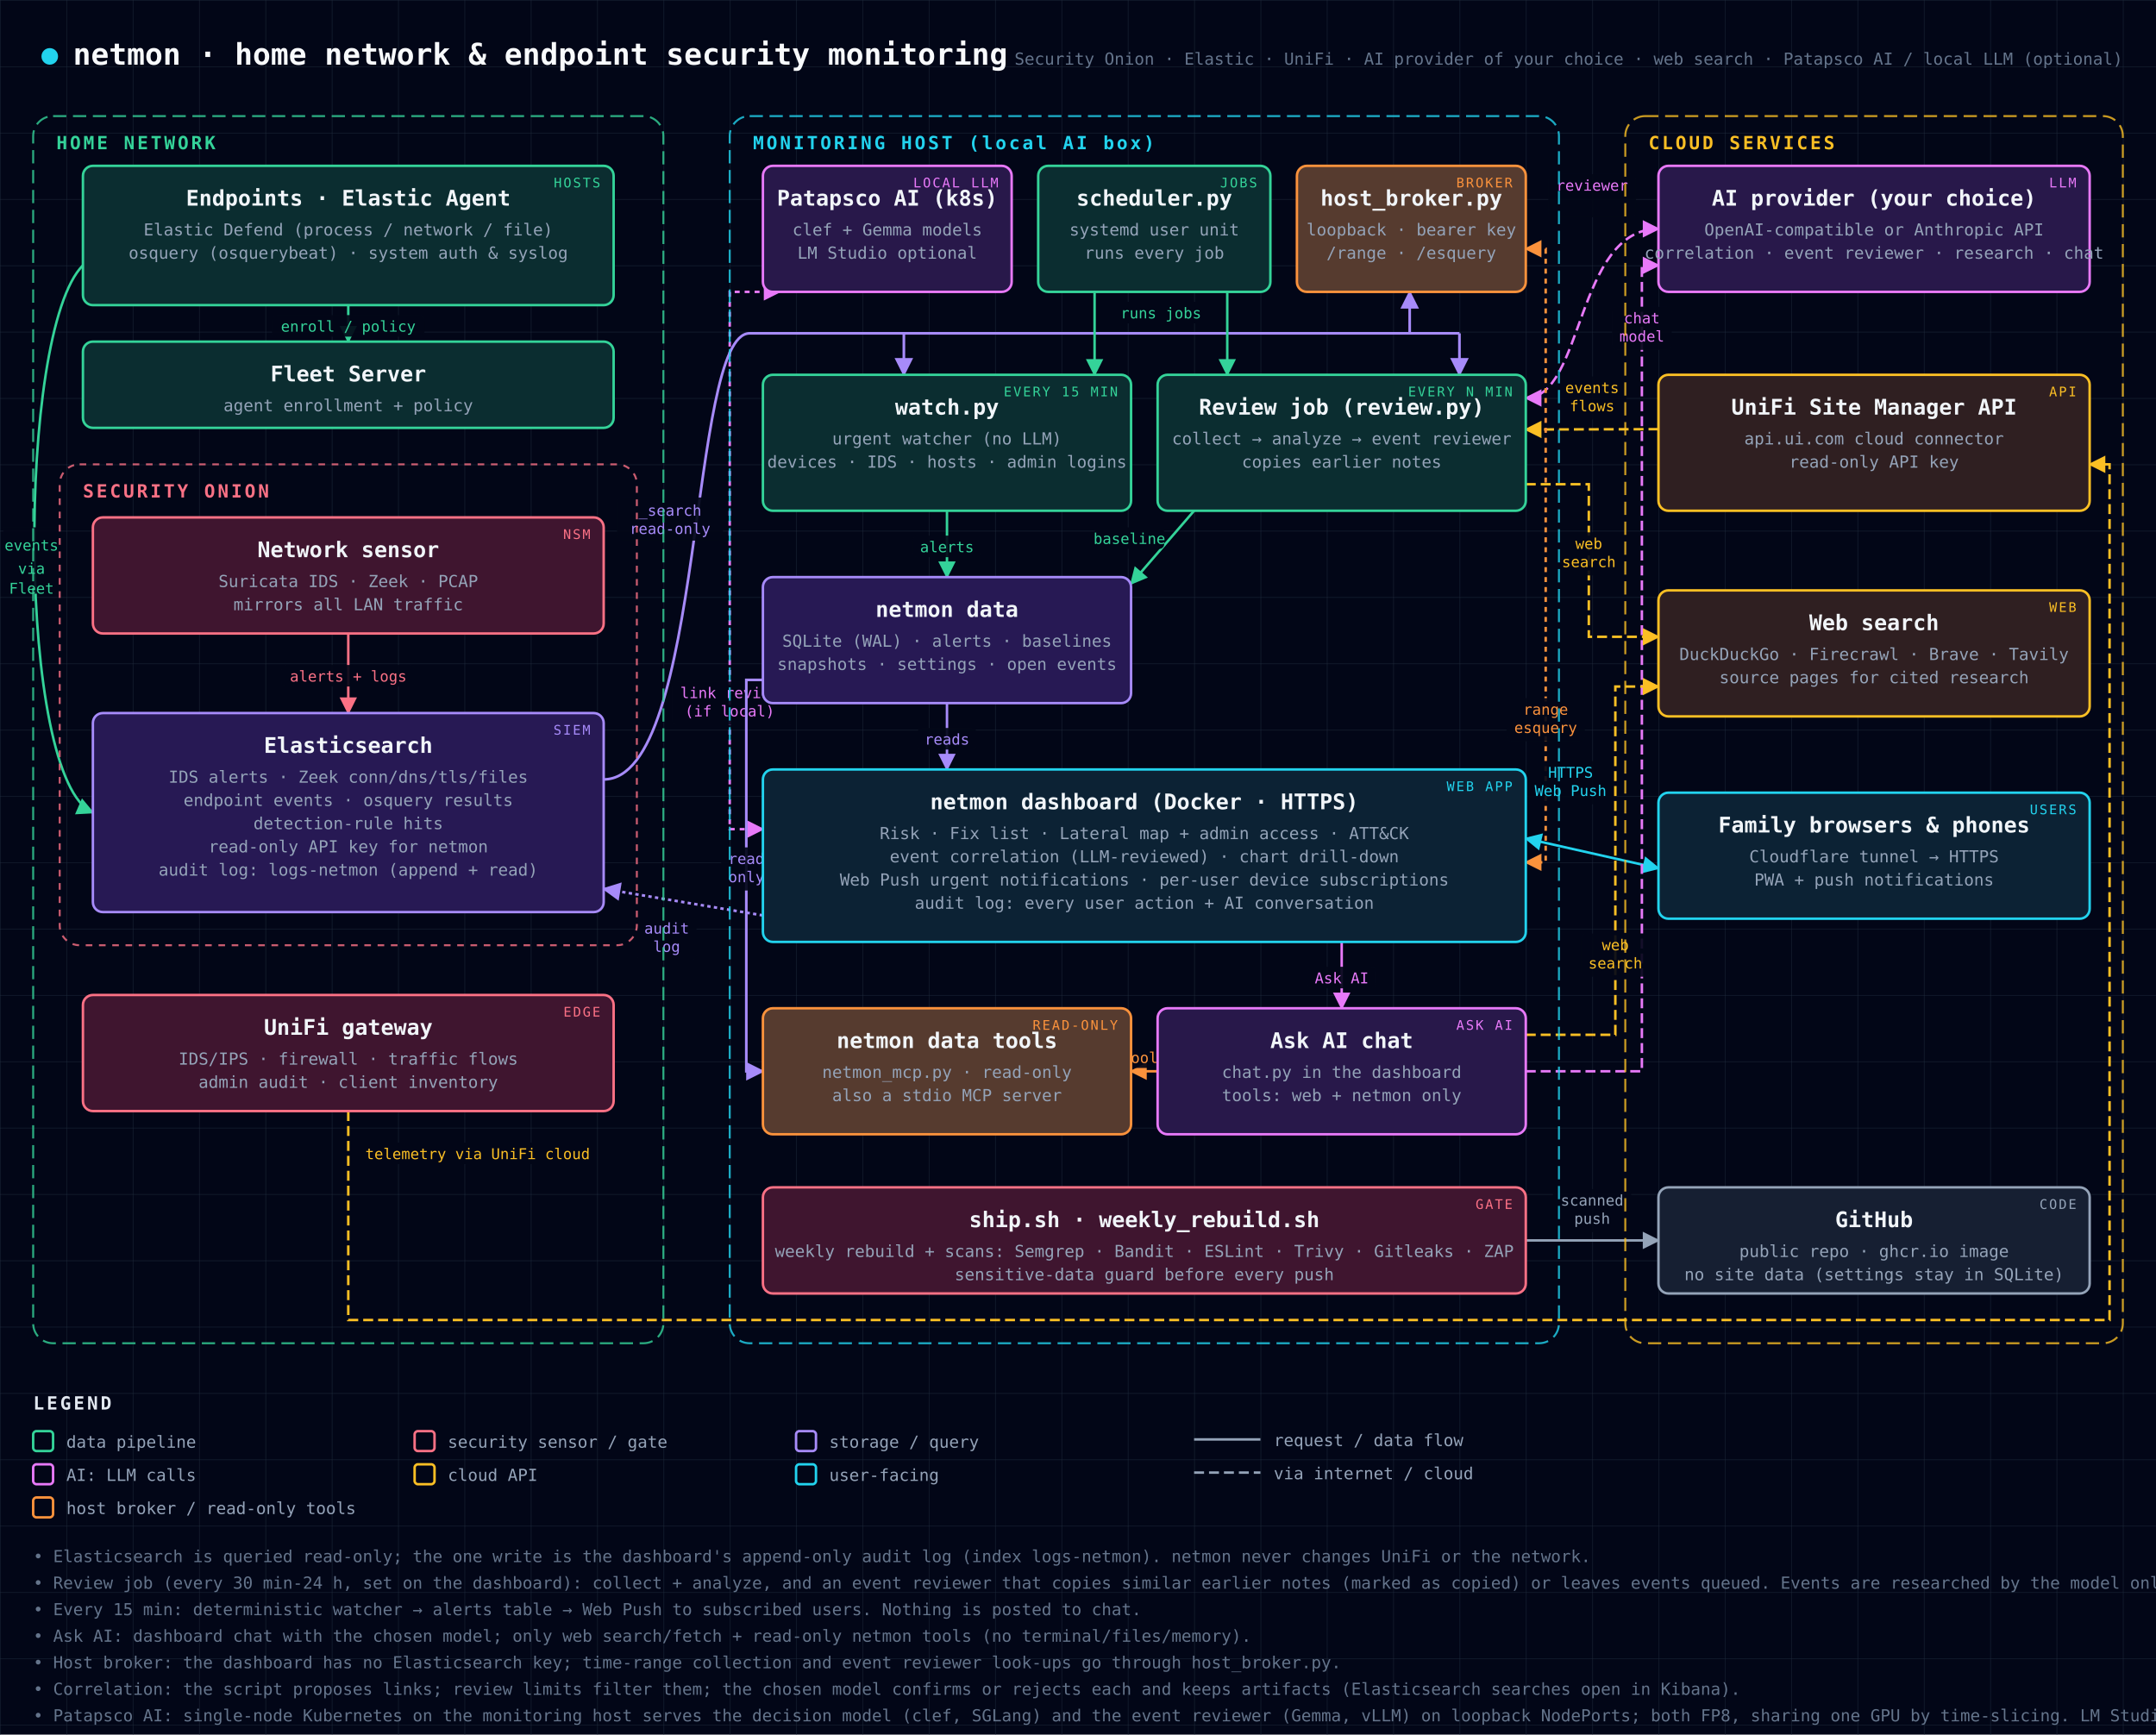
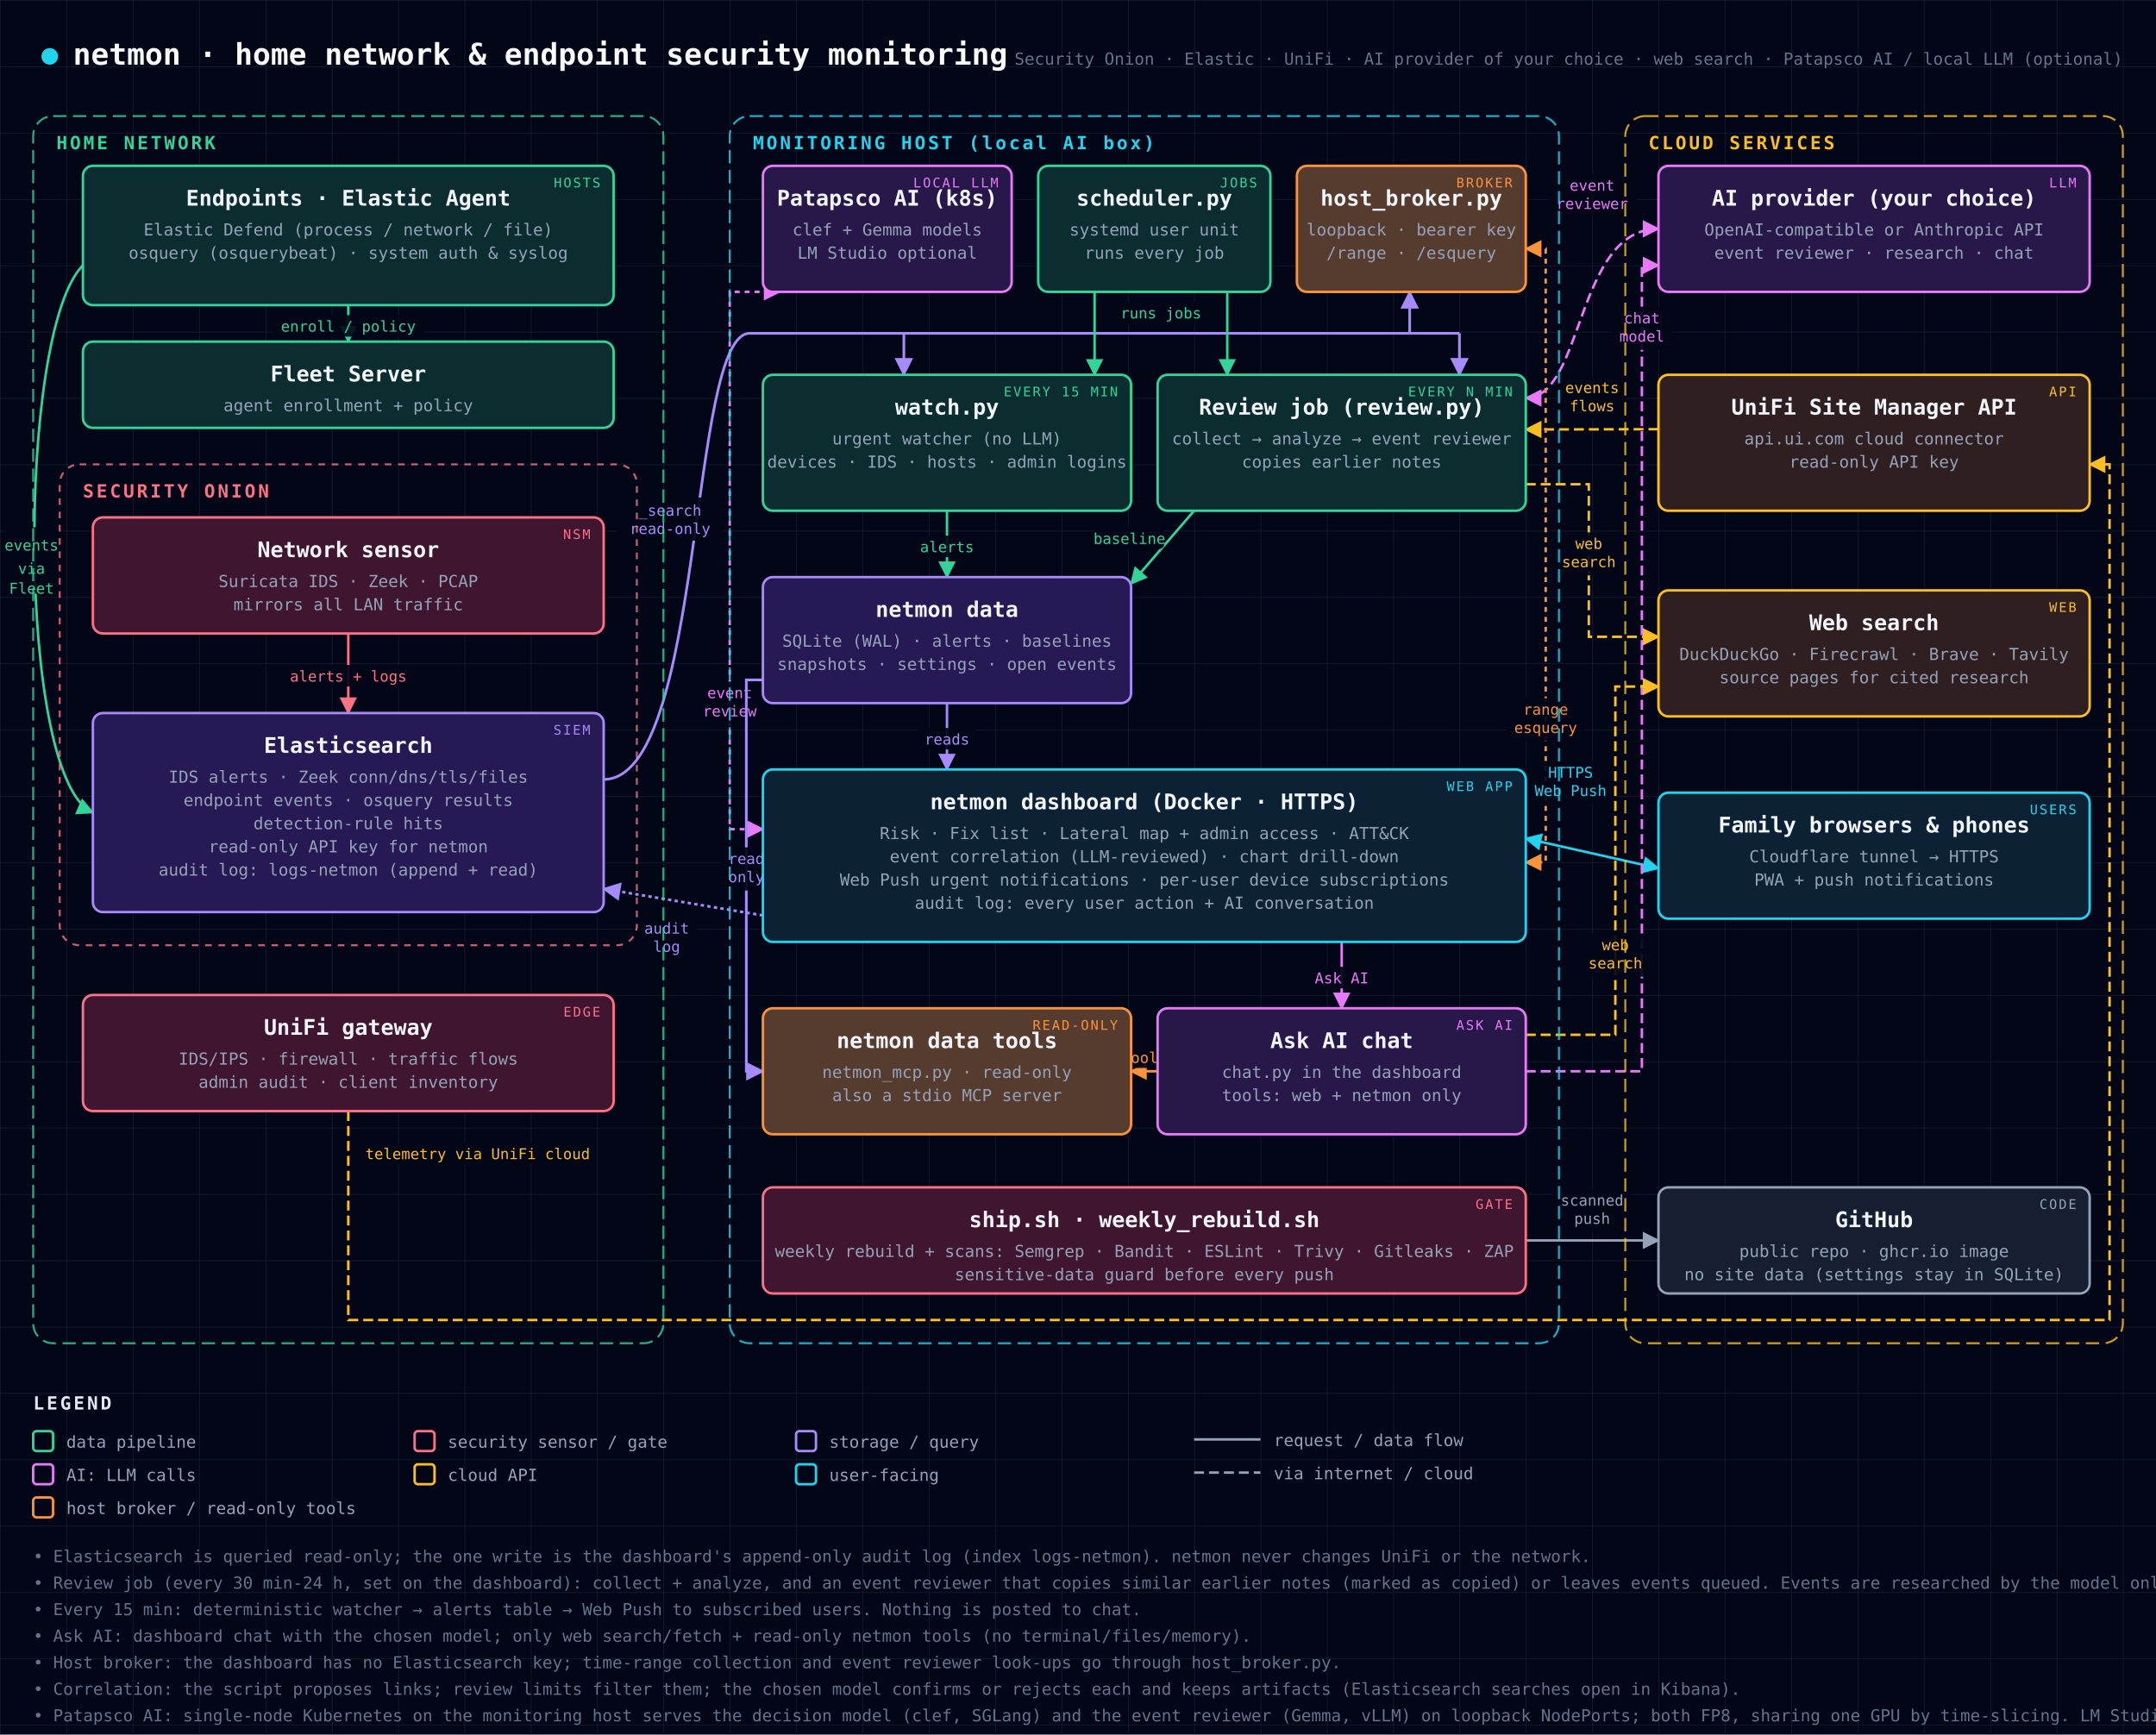
<svg xmlns="http://www.w3.org/2000/svg" viewBox="0 0 1300 1046" width="1300" height="1046" font-family="JetBrains Mono, ui-monospace, SFMono-Regular, Menlo, Consolas, monospace">
  <defs>
    <pattern id="grid" width="40" height="40" patternUnits="userSpaceOnUse">
      <path d="M 40 0 L 0 0 0 40" fill="none" stroke="#1e293b" stroke-width="0.5" />
    </pattern>
    <marker id="ah-22d3ee" viewBox="0 0 10 10" refX="9" refY="5" markerWidth="7" markerHeight="7" orient="auto-start-reverse">
      <path d="M0,0 L10,5 L0,10 z" fill="#22d3ee" />
    </marker>
    <marker id="ah-34d399" viewBox="0 0 10 10" refX="9" refY="5" markerWidth="7" markerHeight="7" orient="auto-start-reverse">
      <path d="M0,0 L10,5 L0,10 z" fill="#34d399" />
    </marker>
    <marker id="ah-64748b" viewBox="0 0 10 10" refX="9" refY="5" markerWidth="7" markerHeight="7" orient="auto-start-reverse">
      <path d="M0,0 L10,5 L0,10 z" fill="#64748b" />
    </marker>
    <marker id="ah-94a3b8" viewBox="0 0 10 10" refX="9" refY="5" markerWidth="7" markerHeight="7" orient="auto-start-reverse">
      <path d="M0,0 L10,5 L0,10 z" fill="#94a3b8" />
    </marker>
    <marker id="ah-a78bfa" viewBox="0 0 10 10" refX="9" refY="5" markerWidth="7" markerHeight="7" orient="auto-start-reverse">
      <path d="M0,0 L10,5 L0,10 z" fill="#a78bfa" />
    </marker>
    <marker id="ah-e879f9" viewBox="0 0 10 10" refX="9" refY="5" markerWidth="7" markerHeight="7" orient="auto-start-reverse">
      <path d="M0,0 L10,5 L0,10 z" fill="#e879f9" />
    </marker>
    <marker id="ah-fb7185" viewBox="0 0 10 10" refX="9" refY="5" markerWidth="7" markerHeight="7" orient="auto-start-reverse">
      <path d="M0,0 L10,5 L0,10 z" fill="#fb7185" />
    </marker>
    <marker id="ah-fb923c" viewBox="0 0 10 10" refX="9" refY="5" markerWidth="7" markerHeight="7" orient="auto-start-reverse">
      <path d="M0,0 L10,5 L0,10 z" fill="#fb923c" />
    </marker>
    <marker id="ah-fbbf24" viewBox="0 0 10 10" refX="9" refY="5" markerWidth="7" markerHeight="7" orient="auto-start-reverse">
      <path d="M0,0 L10,5 L0,10 z" fill="#fbbf24" />
    </marker>
  </defs>
  <rect width="1300" height="1046" fill="#020617" />
  <rect width="1300" height="1046" fill="url(#grid)" />
  <circle cx="30" cy="34" r="5" fill="#22d3ee" />
  <text x="44" y="39" fill="#f8fafc" font-size="18" font-weight="700">netmon · home network &amp; endpoint security monitoring</text>
  <text x="1280" y="39" text-anchor="end" fill="#64748b" font-size="10">Security Onion · Elastic · UniFi · AI provider of your choice · web search · Patapsco AI / local LLM (optional)</text>
  <path d="M210.0,184 L210.0,206" fill="none" stroke="#34d399" stroke-width="1.5" marker-end="url(#ah-34d399)" />
  <rect x="164.0" y="190.0" width="92.0" height="13" rx="3" fill="#020617" opacity="0.92" />
  <text x="210.0" y="200.0" text-anchor="middle" fill="#34d399" font-size="9">enroll / policy</text>
  <path d="M50,160 C10,200 10,470 56,490" fill="none" stroke="#34d399" stroke-width="1.5" marker-end="url(#ah-34d399)" />
  <rect x="2" y="318" width="34" height="40" fill="#020617" opacity="0.9" />
  <text x="19" y="332" text-anchor="middle" fill="#34d399" font-size="9">events</text>
  <text x="19" y="346" text-anchor="middle" fill="#34d399" font-size="9">via</text>
  <text x="19" y="358" text-anchor="middle" fill="#34d399" font-size="9">Fleet</text>
  <path d="M210.0,382 L210.0,430" fill="none" stroke="#fb7185" stroke-width="1.5" marker-end="url(#ah-fb7185)" />
  <rect x="169.6" y="401.0" width="80.8" height="13" rx="3" fill="#020617" opacity="0.92" />
  <text x="210.0" y="411.0" text-anchor="middle" fill="#fb7185" font-size="9">alerts + logs</text>
  <path d="M364,470 C425,470 415,201 452,201 L880,201" fill="none" stroke="#a78bfa" stroke-width="1.6" />
  <path d="M545,201 L545,226" fill="none" stroke="#a78bfa" stroke-width="1.6" marker-end="url(#ah-a78bfa)" />
  <path d="M880,201 L880,226" fill="none" stroke="#a78bfa" stroke-width="1.6" marker-end="url(#ah-a78bfa)" />
  <rect x="372" y="300" width="64" height="26" rx="3" fill="#020617" opacity="0.92" />
  <text x="404" y="311" text-anchor="middle" fill="#a78bfa" font-size="9">_search</text>
  <text x="404" y="322" text-anchor="middle" fill="#a78bfa" font-size="9">read-only</text>
  <path d="M210,670 L210,796 L1272,796 L1272,280 L1260,280" fill="none" stroke="#fbbf24" stroke-width="1.5" stroke-dasharray="6,3" marker-end="url(#ah-fbbf24)" />
  <rect x="222" y="689" width="132" height="13" rx="3" fill="#020617" />
  <text x="288" y="699" text-anchor="middle" fill="#fbbf24" font-size="9">telemetry via UniFi cloud</text>
  <path d="M1000,258.8 L920,259" fill="none" stroke="#fbbf24" stroke-width="1.5" marker-end="url(#ah-fbbf24)" stroke-dasharray="6,3" />
  <rect x="939.2" y="227" width="41.6" height="26" rx="3" fill="#020617" opacity="0.92" />
  <text x="960" y="237" text-anchor="middle" fill="#fbbf24" font-size="9">events</text>
  <text x="960" y="248" text-anchor="middle" fill="#fbbf24" font-size="9">flows</text>
  <path d="M920,240 C955,240 950,138 1000,138" fill="none" stroke="#e879f9" stroke-width="1.5" stroke-dasharray="6,3" marker-start="url(#ah-e879f9)" marker-end="url(#ah-e879f9)" />
  <rect x="933.6" y="105" width="52.8" height="26" rx="3" fill="#020617" opacity="0.92" />
-   <text x="960" y="115" text-anchor="middle" fill="#e879f9" font-size="9">reviewer</text>
-   <text x="960" y="126" text-anchor="middle" fill="#e879f9" font-size="9" />
+   <text x="960" y="115" text-anchor="middle" fill="#e879f9" font-size="9">event</text>
+   <text x="960" y="126" text-anchor="middle" fill="#e879f9" font-size="9">reviewer</text>
  <path d="M660,176 L660,226" fill="none" stroke="#34d399" stroke-width="1.5" marker-end="url(#ah-34d399)" />
  <path d="M740,176 L740,226" fill="none" stroke="#34d399" stroke-width="1.5" marker-end="url(#ah-34d399)" />
  <rect x="671" y="182" width="58" height="13" rx="3" fill="#020617" />
  <text x="700" y="192" text-anchor="middle" fill="#34d399" font-size="9">runs jobs</text>
  <path d="M850,201 L850,176" fill="none" stroke="#a78bfa" stroke-width="1.6" marker-end="url(#ah-a78bfa)" />
  <path d="M920,150 L932,150 L932,520 L920,520" fill="none" stroke="#fb923c" stroke-width="1.5" stroke-dasharray="3,3" marker-start="url(#ah-fb923c)" marker-end="url(#ah-fb923c)" />
  <rect x="908.4" y="421" width="47.2" height="26" rx="3" fill="#020617" opacity="0.92" />
  <text x="932" y="431" text-anchor="middle" fill="#fb923c" font-size="9">range</text>
  <text x="932" y="442" text-anchor="middle" fill="#fb923c" font-size="9">esquery</text>
  <path d="M571.0,308 L571.0,348" fill="none" stroke="#34d399" stroke-width="1.5" marker-end="url(#ah-34d399)" />
  <rect x="550.2" y="323.0" width="41.6" height="13" rx="3" fill="#020617" opacity="0.92" />
  <text x="571.0" y="333.0" text-anchor="middle" fill="#34d399" font-size="9">alerts</text>
  <path d="M720,308 L682,352" fill="none" stroke="#34d399" stroke-width="1.5" marker-end="url(#ah-34d399)" />
  <rect x="660" y="318" width="42" height="13" rx="3" fill="#020617" />
  <text x="681" y="328" text-anchor="middle" fill="#34d399" font-size="9">baseline</text>
  <path d="M571.0,424 L571,464" fill="none" stroke="#a78bfa" stroke-width="1.5" marker-end="url(#ah-a78bfa)" />
  <rect x="553.0" y="439.0" width="36.0" height="13" rx="3" fill="#020617" opacity="0.92" />
  <text x="571.0" y="449.0" text-anchor="middle" fill="#a78bfa" font-size="9">reads</text>
  <path d="M920,505.6 L1000,523.6" fill="none" stroke="#22d3ee" stroke-width="1.5" marker-end="url(#ah-22d3ee)" marker-start="url(#ah-22d3ee)" />
  <rect x="920.6" y="459" width="52.8" height="26" rx="3" fill="#020617" opacity="0.92" />
  <text x="947" y="469" text-anchor="middle" fill="#22d3ee" font-size="9">HTTPS</text>
  <text x="947" y="480" text-anchor="middle" fill="#22d3ee" font-size="9">Web Push</text>
  <path d="M920,748.0 L1000,748.0" fill="none" stroke="#94a3b8" stroke-width="1.5" marker-end="url(#ah-94a3b8)" />
  <rect x="936.4" y="717" width="47.2" height="26" rx="3" fill="#020617" opacity="0.92" />
  <text x="960" y="727" text-anchor="middle" fill="#94a3b8" font-size="9">scanned</text>
  <text x="960" y="738" text-anchor="middle" fill="#94a3b8" font-size="9">push</text>
  <path d="M470,176 L440,176 L440,500 L460,500" fill="none" stroke="#e879f9" stroke-width="1.5" stroke-dasharray="3,3" marker-start="url(#ah-e879f9)" marker-end="url(#ah-e879f9)" />
-   <rect x="405.2" y="411" width="69.6" height="26" rx="3" fill="#020617" opacity="0.92" />
-   <text x="440" y="421" text-anchor="middle" fill="#e879f9" font-size="9">link review</text>
-   <text x="440" y="432" text-anchor="middle" fill="#e879f9" font-size="9">(if local)</text>
+   <rect x="419.2" y="411" width="41.6" height="26" rx="3" fill="#020617" opacity="0.92" />
+   <text x="440" y="421" text-anchor="middle" fill="#e879f9" font-size="9">event</text>
+   <text x="440" y="432" text-anchor="middle" fill="#e879f9" font-size="9">review</text>
  <path d="M809,568 L809,608" fill="none" stroke="#e879f9" stroke-width="1.5" marker-end="url(#ah-e879f9)" />
  <rect x="788.2" y="583.0" width="41.6" height="13" rx="3" fill="#020617" opacity="0.92" />
  <text x="809.0" y="593.0" text-anchor="middle" fill="#e879f9" font-size="9">Ask AI</text>
  <path d="M698,646.0 L682,646.0" fill="none" stroke="#fb923c" stroke-width="1.5" marker-end="url(#ah-fb923c)" />
  <rect x="672.0" y="631.0" width="36.0" height="13" rx="3" fill="#020617" opacity="0.92" />
  <text x="690.0" y="641.0" text-anchor="middle" fill="#fb923c" font-size="9">tools</text>
  <path d="M460,410 L450,410 L450,646 L460,646" fill="none" stroke="#a78bfa" stroke-width="1.6" marker-end="url(#ah-a78bfa)" />
  <rect x="434.8" y="511" width="30.4" height="26" rx="3" fill="#020617" opacity="0.92" />
  <text x="450" y="521" text-anchor="middle" fill="#a78bfa" font-size="9">read</text>
  <text x="450" y="532" text-anchor="middle" fill="#a78bfa" font-size="9">only</text>
  <path d="M920,646 L990,646 L990,160 L1000,160" fill="none" stroke="#e879f9" stroke-width="1.5" stroke-dasharray="6,3" marker-end="url(#ah-e879f9)" />
  <rect x="972.0" y="185" width="36.0" height="26" rx="3" fill="#020617" opacity="0.92" />
  <text x="990" y="195" text-anchor="middle" fill="#e879f9" font-size="9">chat</text>
  <text x="990" y="206" text-anchor="middle" fill="#e879f9" font-size="9">model</text>
  <path d="M920,292 L958,292 L958,384 L1000,384" fill="none" stroke="#fbbf24" stroke-width="1.5" stroke-dasharray="6,3" marker-end="url(#ah-fbbf24)" />
  <rect x="937.2" y="321" width="41.6" height="26" rx="3" fill="#020617" opacity="0.92" />
  <text x="958" y="331" text-anchor="middle" fill="#fbbf24" font-size="9">web</text>
  <text x="958" y="342" text-anchor="middle" fill="#fbbf24" font-size="9">search</text>
  <path d="M920,624 L974,624 L974,414 L1000,414" fill="none" stroke="#fbbf24" stroke-width="1.5" stroke-dasharray="6,3" marker-end="url(#ah-fbbf24)" />
  <rect x="953.2" y="563" width="41.6" height="26" rx="3" fill="#020617" opacity="0.92" />
  <text x="974" y="573" text-anchor="middle" fill="#fbbf24" font-size="9">web</text>
  <text x="974" y="584" text-anchor="middle" fill="#fbbf24" font-size="9">search</text>
  <path d="M460,552 L364,536" fill="none" stroke="#a78bfa" stroke-width="1.6" stroke-dasharray="2,2" marker-end="url(#ah-a78bfa)" />
  <rect x="384.0" y="553" width="36.0" height="26" rx="3" fill="#020617" opacity="0.92" />
  <text x="402" y="563" text-anchor="middle" fill="#a78bfa" font-size="9">audit</text>
  <text x="402" y="574" text-anchor="middle" fill="#a78bfa" font-size="9">log</text>
  <rect x="20" y="70" width="380" height="740" rx="12" fill="none" stroke="#34d399" stroke-width="1.2" stroke-dasharray="8,4" opacity="0.8" />
  <text x="34" y="90" fill="#34d399" font-size="11" font-weight="700" letter-spacing="1.5">HOME NETWORK</text>
  <rect x="36" y="280" width="348" height="290" rx="12" fill="none" stroke="#fb7185" stroke-width="1.2" stroke-dasharray="4,4" opacity="0.8" />
  <text x="50" y="300" fill="#fb7185" font-size="11" font-weight="700" letter-spacing="1.5">SECURITY ONION</text>
  <rect x="440" y="70" width="500" height="740" rx="12" fill="none" stroke="#22d3ee" stroke-width="1.2" stroke-dasharray="8,4" opacity="0.8" />
  <text x="454" y="90" fill="#22d3ee" font-size="11" font-weight="700" letter-spacing="1.5">MONITORING HOST (local AI box)</text>
  <rect x="980" y="70" width="300" height="740" rx="12" fill="none" stroke="#fbbf24" stroke-width="1.2" stroke-dasharray="8,4" opacity="0.8" />
  <text x="994" y="90" fill="#fbbf24" font-size="11" font-weight="700" letter-spacing="1.5">CLOUD SERVICES</text>
  <rect x="50" y="100" width="320" height="84" rx="6" fill="#0f172a" />
  <rect x="50" y="100" width="320" height="84" rx="6" fill="rgba(6,78,59,0.4)" stroke="#34d399" stroke-width="1.5" />
  <text x="210.0" y="124" text-anchor="middle" fill="#f1f5f9" font-size="13" font-weight="700">Endpoints · Elastic Agent</text>
  <text x="210.0" y="142" text-anchor="middle" fill="#94a3b8" font-size="10">Elastic Defend (process / network / file)</text>
  <text x="210.0" y="156" text-anchor="middle" fill="#94a3b8" font-size="10">osquery (osquerybeat) · system auth &amp; syslog</text>
  <text x="362" y="113" text-anchor="end" fill="#34d399" font-size="8" letter-spacing="1">HOSTS</text>
  <rect x="50" y="206" width="320" height="52" rx="6" fill="#0f172a" />
  <rect x="50" y="206" width="320" height="52" rx="6" fill="rgba(6,78,59,0.4)" stroke="#34d399" stroke-width="1.5" />
  <text x="210.0" y="230" text-anchor="middle" fill="#f1f5f9" font-size="13" font-weight="700">Fleet Server</text>
  <text x="210.0" y="248" text-anchor="middle" fill="#94a3b8" font-size="10">agent enrollment + policy</text>
  <rect x="56" y="312" width="308" height="70" rx="6" fill="#0f172a" />
  <rect x="56" y="312" width="308" height="70" rx="6" fill="rgba(136,19,55,0.4)" stroke="#fb7185" stroke-width="1.5" />
  <text x="210.0" y="336" text-anchor="middle" fill="#f1f5f9" font-size="13" font-weight="700">Network sensor</text>
  <text x="210.0" y="354" text-anchor="middle" fill="#94a3b8" font-size="10">Suricata IDS · Zeek · PCAP</text>
  <text x="210.0" y="368" text-anchor="middle" fill="#94a3b8" font-size="10">mirrors all LAN traffic</text>
  <text x="356" y="325" text-anchor="end" fill="#fb7185" font-size="8" letter-spacing="1">NSM</text>
  <rect x="56" y="430" width="308" height="120" rx="6" fill="#0f172a" />
  <rect x="56" y="430" width="308" height="120" rx="6" fill="rgba(76,29,149,0.4)" stroke="#a78bfa" stroke-width="1.5" />
  <text x="210.0" y="454" text-anchor="middle" fill="#f1f5f9" font-size="13" font-weight="700">Elasticsearch</text>
  <text x="210.0" y="472" text-anchor="middle" fill="#94a3b8" font-size="10">IDS alerts · Zeek conn/dns/tls/files</text>
  <text x="210.0" y="486" text-anchor="middle" fill="#94a3b8" font-size="10">endpoint events · osquery results</text>
  <text x="210.0" y="500" text-anchor="middle" fill="#94a3b8" font-size="10">detection-rule hits</text>
  <text x="210.0" y="514" text-anchor="middle" fill="#94a3b8" font-size="10">read-only API key for netmon</text>
  <text x="210.0" y="528" text-anchor="middle" fill="#94a3b8" font-size="10">audit log: logs-netmon (append + read)</text>
  <text x="356" y="443" text-anchor="end" fill="#a78bfa" font-size="8" letter-spacing="1">SIEM</text>
  <rect x="50" y="600" width="320" height="70" rx="6" fill="#0f172a" />
  <rect x="50" y="600" width="320" height="70" rx="6" fill="rgba(136,19,55,0.4)" stroke="#fb7185" stroke-width="1.5" />
  <text x="210.0" y="624" text-anchor="middle" fill="#f1f5f9" font-size="13" font-weight="700">UniFi gateway</text>
  <text x="210.0" y="642" text-anchor="middle" fill="#94a3b8" font-size="10">IDS/IPS · firewall · traffic flows</text>
  <text x="210.0" y="656" text-anchor="middle" fill="#94a3b8" font-size="10">admin audit · client inventory</text>
  <text x="362" y="613" text-anchor="end" fill="#fb7185" font-size="8" letter-spacing="1">EDGE</text>
  <rect x="460" y="100" width="150" height="76" rx="6" fill="#0f172a" />
  <rect x="460" y="100" width="150" height="76" rx="6" fill="rgba(88,28,135,0.35)" stroke="#e879f9" stroke-width="1.5" />
  <text x="535.0" y="124" text-anchor="middle" fill="#f1f5f9" font-size="13" font-weight="700">Patapsco AI (k8s)</text>
  <text x="535.0" y="142" text-anchor="middle" fill="#94a3b8" font-size="10">clef + Gemma models</text>
  <text x="535.0" y="156" text-anchor="middle" fill="#94a3b8" font-size="10">LM Studio optional</text>
  <text x="602" y="113" text-anchor="end" fill="#e879f9" font-size="8" letter-spacing="1">LOCAL LLM</text>
  <rect x="626" y="100" width="140" height="76" rx="6" fill="#0f172a" />
  <rect x="626" y="100" width="140" height="76" rx="6" fill="rgba(6,78,59,0.4)" stroke="#34d399" stroke-width="1.5" />
  <text x="696.0" y="124" text-anchor="middle" fill="#f1f5f9" font-size="13" font-weight="700">scheduler.py</text>
  <text x="696.0" y="142" text-anchor="middle" fill="#94a3b8" font-size="10">systemd user unit</text>
  <text x="696.0" y="156" text-anchor="middle" fill="#94a3b8" font-size="10">runs every job</text>
  <text x="758" y="113" text-anchor="end" fill="#34d399" font-size="8" letter-spacing="1">JOBS</text>
  <rect x="782" y="100" width="138" height="76" rx="6" fill="#0f172a" />
  <rect x="782" y="100" width="138" height="76" rx="6" fill="rgba(251,146,60,0.3)" stroke="#fb923c" stroke-width="1.5" />
  <text x="851.0" y="124" text-anchor="middle" fill="#f1f5f9" font-size="13" font-weight="700">host_broker.py</text>
  <text x="851.0" y="142" text-anchor="middle" fill="#94a3b8" font-size="10">loopback · bearer key</text>
  <text x="851.0" y="156" text-anchor="middle" fill="#94a3b8" font-size="10">/range · /esquery</text>
  <text x="912" y="113" text-anchor="end" fill="#fb923c" font-size="8" letter-spacing="1">BROKER</text>
  <rect x="460" y="226" width="222" height="82" rx="6" fill="#0f172a" />
  <rect x="460" y="226" width="222" height="82" rx="6" fill="rgba(6,78,59,0.4)" stroke="#34d399" stroke-width="1.5" />
  <text x="571.0" y="250" text-anchor="middle" fill="#f1f5f9" font-size="13" font-weight="700">watch.py</text>
  <text x="571.0" y="268" text-anchor="middle" fill="#94a3b8" font-size="10">urgent watcher (no LLM)</text>
  <text x="571.0" y="282" text-anchor="middle" fill="#94a3b8" font-size="10">devices · IDS · hosts · admin logins</text>
  <text x="674" y="239" text-anchor="end" fill="#34d399" font-size="8" letter-spacing="1">EVERY 15 MIN</text>
  <rect x="698" y="226" width="222" height="82" rx="6" fill="#0f172a" />
  <rect x="698" y="226" width="222" height="82" rx="6" fill="rgba(6,78,59,0.4)" stroke="#34d399" stroke-width="1.5" />
  <text x="809.0" y="250" text-anchor="middle" fill="#f1f5f9" font-size="13" font-weight="700">Review job (review.py)</text>
  <text x="809.0" y="268" text-anchor="middle" fill="#94a3b8" font-size="10">collect → analyze → event reviewer</text>
  <text x="809.0" y="282" text-anchor="middle" fill="#94a3b8" font-size="10">copies earlier notes</text>
  <text x="912" y="239" text-anchor="end" fill="#34d399" font-size="8" letter-spacing="1">EVERY N MIN</text>
  <rect x="460" y="348" width="222" height="76" rx="6" fill="#0f172a" />
  <rect x="460" y="348" width="222" height="76" rx="6" fill="rgba(76,29,149,0.4)" stroke="#a78bfa" stroke-width="1.5" />
  <text x="571.0" y="372" text-anchor="middle" fill="#f1f5f9" font-size="13" font-weight="700">netmon data</text>
  <text x="571.0" y="390" text-anchor="middle" fill="#94a3b8" font-size="10">SQLite (WAL) · alerts · baselines</text>
  <text x="571.0" y="404" text-anchor="middle" fill="#94a3b8" font-size="10">snapshots · settings · open events</text>
  <rect x="460" y="464" width="460" height="104" rx="6" fill="#0f172a" />
  <rect x="460" y="464" width="460" height="104" rx="6" fill="rgba(8,51,68,0.4)" stroke="#22d3ee" stroke-width="1.5" />
  <text x="690.0" y="488" text-anchor="middle" fill="#f1f5f9" font-size="13" font-weight="700">netmon dashboard  (Docker · HTTPS)</text>
  <text x="690.0" y="506" text-anchor="middle" fill="#94a3b8" font-size="10">Risk · Fix list · Lateral map + admin access · ATT&amp;CK</text>
  <text x="690.0" y="520" text-anchor="middle" fill="#94a3b8" font-size="10">event correlation (LLM-reviewed) · chart drill-down</text>
  <text x="690.0" y="534" text-anchor="middle" fill="#94a3b8" font-size="10">Web Push urgent notifications · per-user device subscriptions</text>
  <text x="690.0" y="548" text-anchor="middle" fill="#94a3b8" font-size="10">audit log: every user action + AI conversation</text>
  <text x="912" y="477" text-anchor="end" fill="#22d3ee" font-size="8" letter-spacing="1">WEB APP</text>
  <rect x="460" y="608" width="222" height="76" rx="6" fill="#0f172a" />
  <rect x="460" y="608" width="222" height="76" rx="6" fill="rgba(251,146,60,0.3)" stroke="#fb923c" stroke-width="1.5" />
  <text x="571.0" y="632" text-anchor="middle" fill="#f1f5f9" font-size="13" font-weight="700">netmon data tools</text>
  <text x="571.0" y="650" text-anchor="middle" fill="#94a3b8" font-size="10">netmon_mcp.py · read-only</text>
  <text x="571.0" y="664" text-anchor="middle" fill="#94a3b8" font-size="10">also a stdio MCP server</text>
  <text x="674" y="621" text-anchor="end" fill="#fb923c" font-size="8" letter-spacing="1">READ-ONLY</text>
  <rect x="698" y="608" width="222" height="76" rx="6" fill="#0f172a" />
  <rect x="698" y="608" width="222" height="76" rx="6" fill="rgba(88,28,135,0.35)" stroke="#e879f9" stroke-width="1.5" />
  <text x="809.0" y="632" text-anchor="middle" fill="#f1f5f9" font-size="13" font-weight="700">Ask AI chat</text>
  <text x="809.0" y="650" text-anchor="middle" fill="#94a3b8" font-size="10">chat.py in the dashboard</text>
  <text x="809.0" y="664" text-anchor="middle" fill="#94a3b8" font-size="10">tools: web + netmon only</text>
  <text x="912" y="621" text-anchor="end" fill="#e879f9" font-size="8" letter-spacing="1">ASK AI</text>
  <rect x="460" y="716" width="460" height="64" rx="6" fill="#0f172a" />
  <rect x="460" y="716" width="460" height="64" rx="6" fill="rgba(136,19,55,0.4)" stroke="#fb7185" stroke-width="1.5" />
  <text x="690.0" y="740" text-anchor="middle" fill="#f1f5f9" font-size="13" font-weight="700">ship.sh · weekly_rebuild.sh</text>
  <text x="690.0" y="758" text-anchor="middle" fill="#94a3b8" font-size="10">weekly rebuild + scans: Semgrep · Bandit · ESLint · Trivy · Gitleaks · ZAP</text>
  <text x="690.0" y="772" text-anchor="middle" fill="#94a3b8" font-size="10">sensitive-data guard before every push</text>
  <text x="912" y="729" text-anchor="end" fill="#fb7185" font-size="8" letter-spacing="1">GATE</text>
  <rect x="1000" y="100" width="260" height="76" rx="6" fill="#0f172a" />
  <rect x="1000" y="100" width="260" height="76" rx="6" fill="rgba(88,28,135,0.35)" stroke="#e879f9" stroke-width="1.5" />
  <text x="1130.0" y="124" text-anchor="middle" fill="#f1f5f9" font-size="13" font-weight="700">AI provider (your choice)</text>
  <text x="1130.0" y="142" text-anchor="middle" fill="#94a3b8" font-size="10">OpenAI-compatible or Anthropic API</text>
-   <text x="1130.0" y="156" text-anchor="middle" fill="#94a3b8" font-size="10">correlation · event reviewer · research · chat</text>
+   <text x="1130.0" y="156" text-anchor="middle" fill="#94a3b8" font-size="10">event reviewer · research · chat</text>
  <text x="1252" y="113" text-anchor="end" fill="#e879f9" font-size="8" letter-spacing="1">LLM</text>
  <rect x="1000" y="226" width="260" height="82" rx="6" fill="#0f172a" />
  <rect x="1000" y="226" width="260" height="82" rx="6" fill="rgba(120,53,15,0.3)" stroke="#fbbf24" stroke-width="1.5" />
  <text x="1130.0" y="250" text-anchor="middle" fill="#f1f5f9" font-size="13" font-weight="700">UniFi Site Manager API</text>
  <text x="1130.0" y="268" text-anchor="middle" fill="#94a3b8" font-size="10">api.ui.com cloud connector</text>
  <text x="1130.0" y="282" text-anchor="middle" fill="#94a3b8" font-size="10">read-only API key</text>
  <text x="1252" y="239" text-anchor="end" fill="#fbbf24" font-size="8" letter-spacing="1">API</text>
  <rect x="1000" y="356" width="260" height="76" rx="6" fill="#0f172a" />
  <rect x="1000" y="356" width="260" height="76" rx="6" fill="rgba(120,53,15,0.3)" stroke="#fbbf24" stroke-width="1.5" />
  <text x="1130.0" y="380" text-anchor="middle" fill="#f1f5f9" font-size="13" font-weight="700">Web search</text>
  <text x="1130.0" y="398" text-anchor="middle" fill="#94a3b8" font-size="10">DuckDuckGo · Firecrawl · Brave · Tavily</text>
  <text x="1130.0" y="412" text-anchor="middle" fill="#94a3b8" font-size="10">source pages for cited research</text>
  <text x="1252" y="369" text-anchor="end" fill="#fbbf24" font-size="8" letter-spacing="1">WEB</text>
  <rect x="1000" y="478" width="260" height="76" rx="6" fill="#0f172a" />
  <rect x="1000" y="478" width="260" height="76" rx="6" fill="rgba(8,51,68,0.4)" stroke="#22d3ee" stroke-width="1.5" />
  <text x="1130.0" y="502" text-anchor="middle" fill="#f1f5f9" font-size="13" font-weight="700">Family browsers &amp; phones</text>
  <text x="1130.0" y="520" text-anchor="middle" fill="#94a3b8" font-size="10">Cloudflare tunnel → HTTPS</text>
  <text x="1130.0" y="534" text-anchor="middle" fill="#94a3b8" font-size="10">PWA + push notifications</text>
  <text x="1252" y="491" text-anchor="end" fill="#22d3ee" font-size="8" letter-spacing="1">USERS</text>
  <rect x="1000" y="716" width="260" height="64" rx="6" fill="#0f172a" />
  <rect x="1000" y="716" width="260" height="64" rx="6" fill="rgba(30,41,59,0.5)" stroke="#94a3b8" stroke-width="1.5" />
  <text x="1130.0" y="740" text-anchor="middle" fill="#f1f5f9" font-size="13" font-weight="700">GitHub</text>
  <text x="1130.0" y="758" text-anchor="middle" fill="#94a3b8" font-size="10">public repo · ghcr.io image</text>
  <text x="1130.0" y="772" text-anchor="middle" fill="#94a3b8" font-size="10">no site data (settings stay in SQLite)</text>
  <text x="1252" y="729" text-anchor="end" fill="#94a3b8" font-size="8" letter-spacing="1">CODE</text>
  <text x="20" y="850" fill="#e2e8f0" font-size="11" font-weight="700" letter-spacing="1.5">LEGEND</text>
  <rect x="20" y="863" width="12" height="12" rx="2" fill="none" stroke="#34d399" stroke-width="1.5" />
  <text x="40" y="873" fill="#94a3b8" font-size="10">data pipeline</text>
  <rect x="250" y="863" width="12" height="12" rx="2" fill="none" stroke="#fb7185" stroke-width="1.5" />
  <text x="270" y="873" fill="#94a3b8" font-size="10">security sensor / gate</text>
  <rect x="480" y="863" width="12" height="12" rx="2" fill="none" stroke="#a78bfa" stroke-width="1.5" />
  <text x="500" y="873" fill="#94a3b8" font-size="10">storage / query</text>
  <rect x="20" y="883" width="12" height="12" rx="2" fill="none" stroke="#e879f9" stroke-width="1.5" />
  <text x="40" y="893" fill="#94a3b8" font-size="10">AI: LLM calls</text>
  <rect x="250" y="883" width="12" height="12" rx="2" fill="none" stroke="#fbbf24" stroke-width="1.5" />
  <text x="270" y="893" fill="#94a3b8" font-size="10">cloud API</text>
  <rect x="480" y="883" width="12" height="12" rx="2" fill="none" stroke="#22d3ee" stroke-width="1.5" />
  <text x="500" y="893" fill="#94a3b8" font-size="10">user-facing</text>
  <rect x="20" y="903" width="12" height="12" rx="2" fill="none" stroke="#fb923c" stroke-width="1.5" />
  <text x="40" y="913" fill="#94a3b8" font-size="10">host broker / read-only tools</text>
  <line x1="720" y1="868" x2="760" y2="868" stroke="#94a3b8" stroke-width="1.5" />
  <text x="768" y="872" fill="#94a3b8" font-size="10">request / data flow</text>
  <line x1="720" y1="888" x2="760" y2="888" stroke="#94a3b8" stroke-width="1.5" stroke-dasharray="6,3" />
  <text x="768" y="892" fill="#94a3b8" font-size="10">via internet / cloud</text>
  <text x="20" y="942" fill="#64748b" font-size="10">• Elasticsearch is queried read-only; the one write is the dashboard's append-only audit log (index logs-netmon). netmon never changes UniFi or the network.</text>
  <text x="20" y="958" fill="#64748b" font-size="10">• Review job (every 30 min-24 h, set on the dashboard): collect + analyze, and an event reviewer that copies similar earlier notes (marked as copied) or leaves events queued. Events are researched by the model only when a person clicks Send to research.</text>
  <text x="20" y="974" fill="#64748b" font-size="10">• Every 15 min: deterministic watcher → alerts table → Web Push to subscribed users. Nothing is posted to chat.</text>
  <text x="20" y="990" fill="#64748b" font-size="10">• Ask AI: dashboard chat with the chosen model; only web search/fetch + read-only netmon tools (no terminal/files/memory).</text>
  <text x="20" y="1006" fill="#64748b" font-size="10">• Host broker: the dashboard has no Elasticsearch key; time-range collection and event reviewer look-ups go through host_broker.py.</text>
  <text x="20" y="1022" fill="#64748b" font-size="10">• Correlation: the script proposes links; review limits filter them; the chosen model confirms or rejects each and keeps artifacts (Elasticsearch searches open in Kibana).</text>
  <text x="20" y="1038" fill="#64748b" font-size="10">• Patapsco AI: single-node Kubernetes on the monitoring host serves the decision model (clef, SGLang) and the event reviewer (Gemma, vLLM) on loopback NodePorts; both FP8, sharing one GPU by time-slicing. LM Studio / llama.cpp remains a selectable backend.</text>
  <text x="20" y="1054" fill="#64748b" font-size="10">• Audit log: every user action and every app ↔ LLM conversation (prompt, answer, model, tokens) → logs-netmon; More → Audit log (admins).</text>
</svg>
